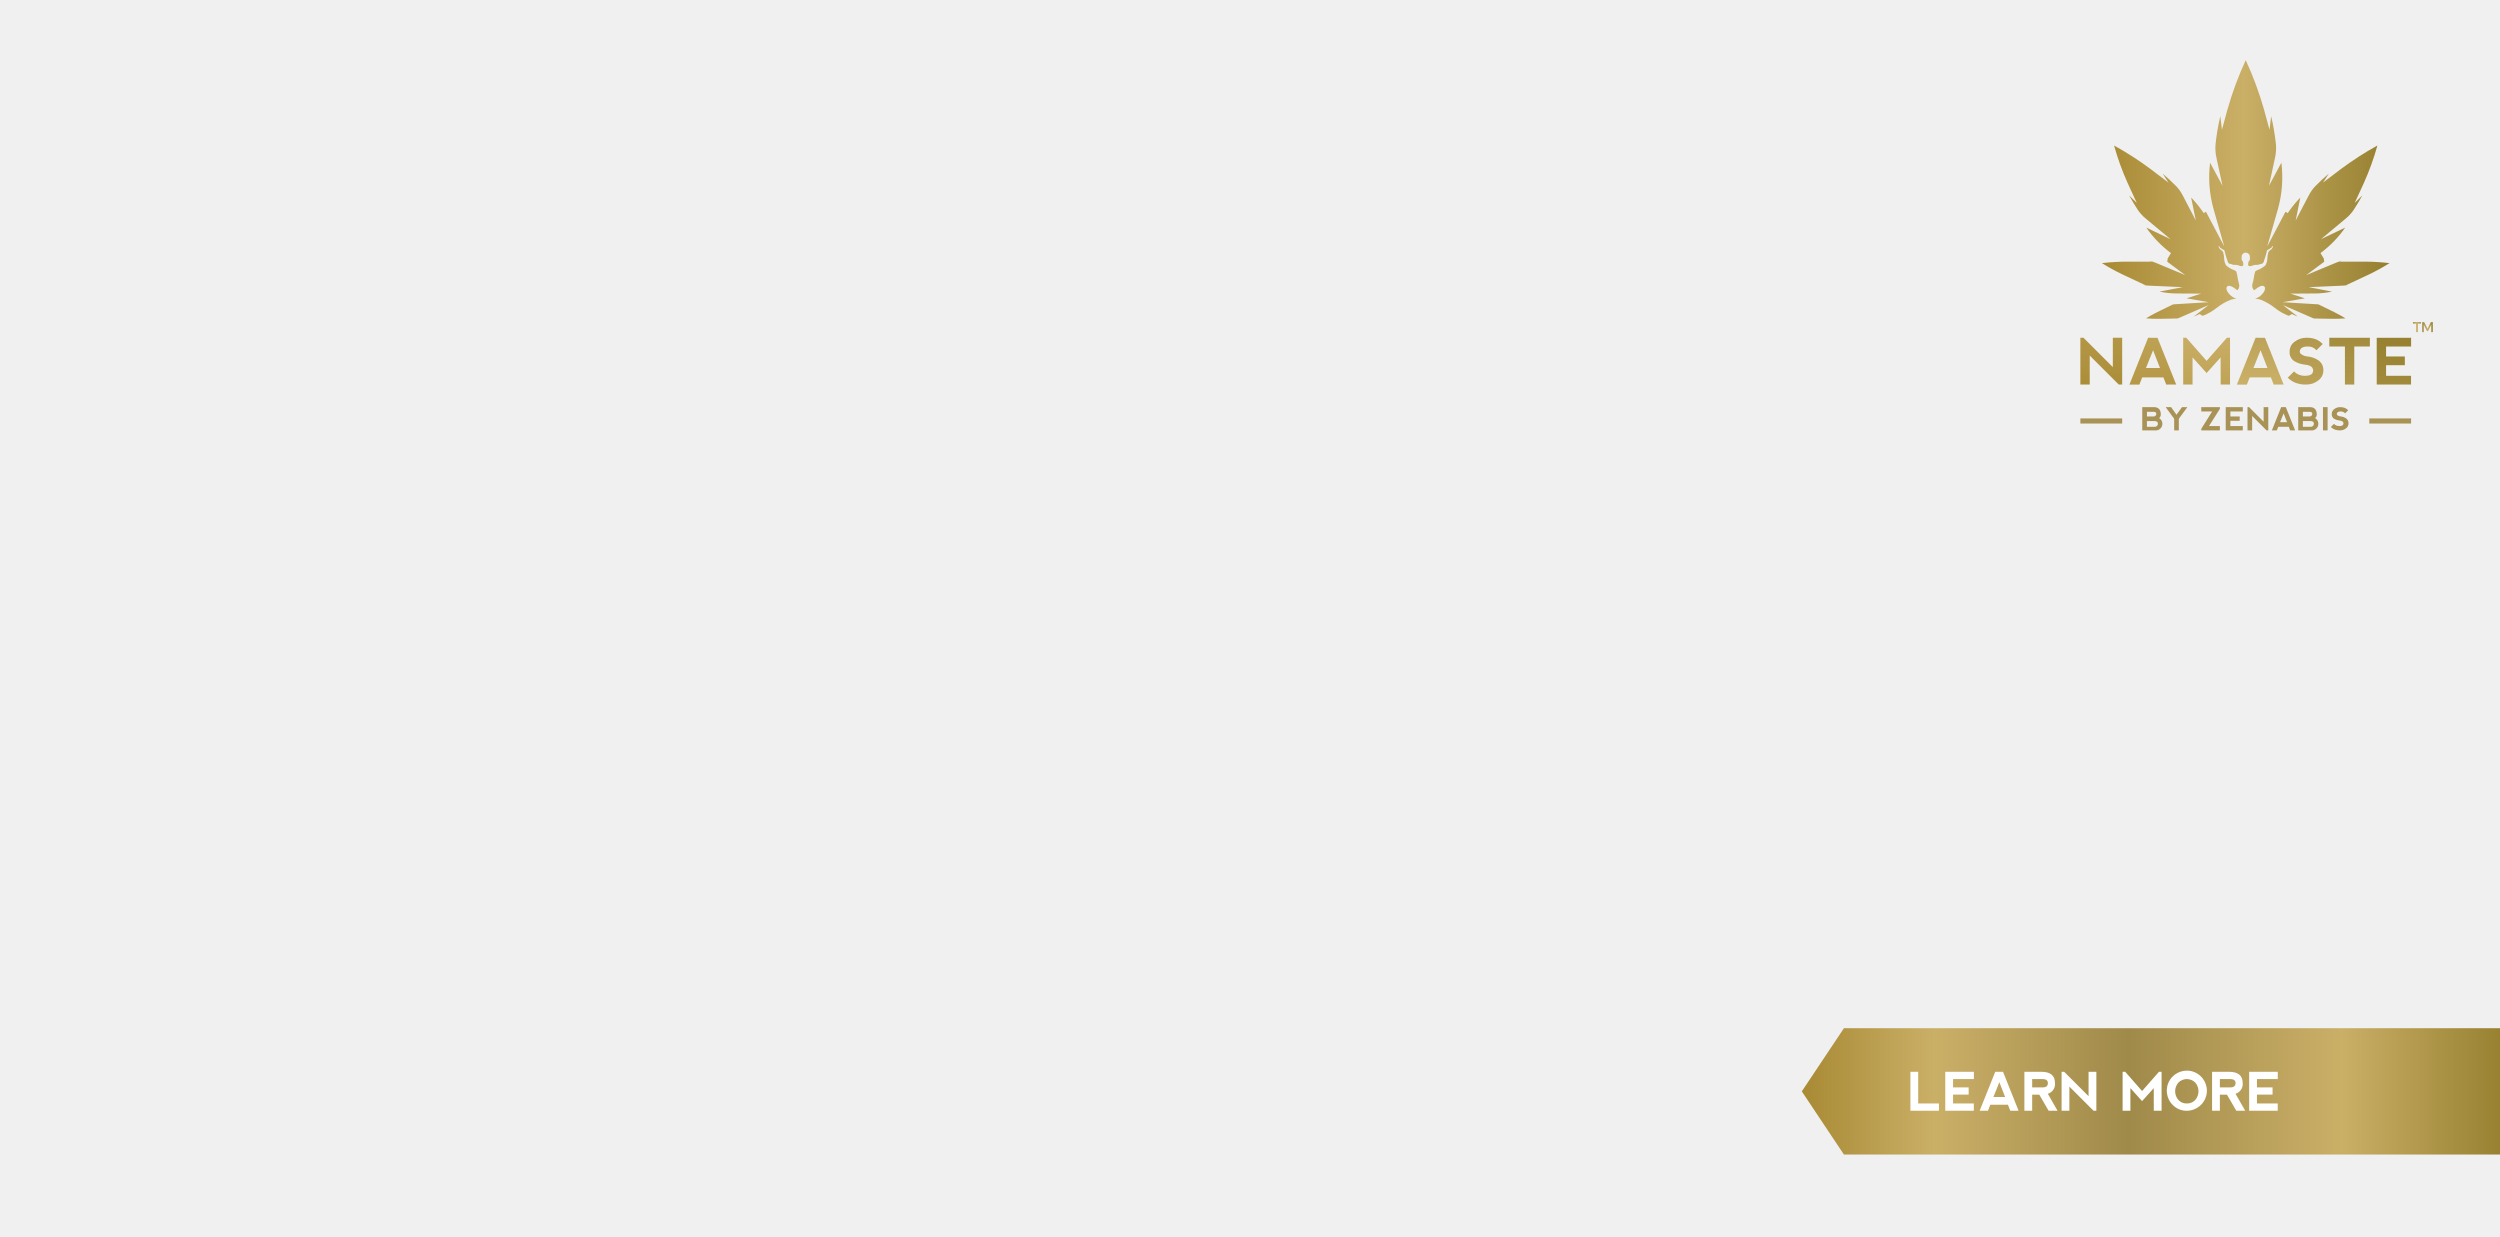
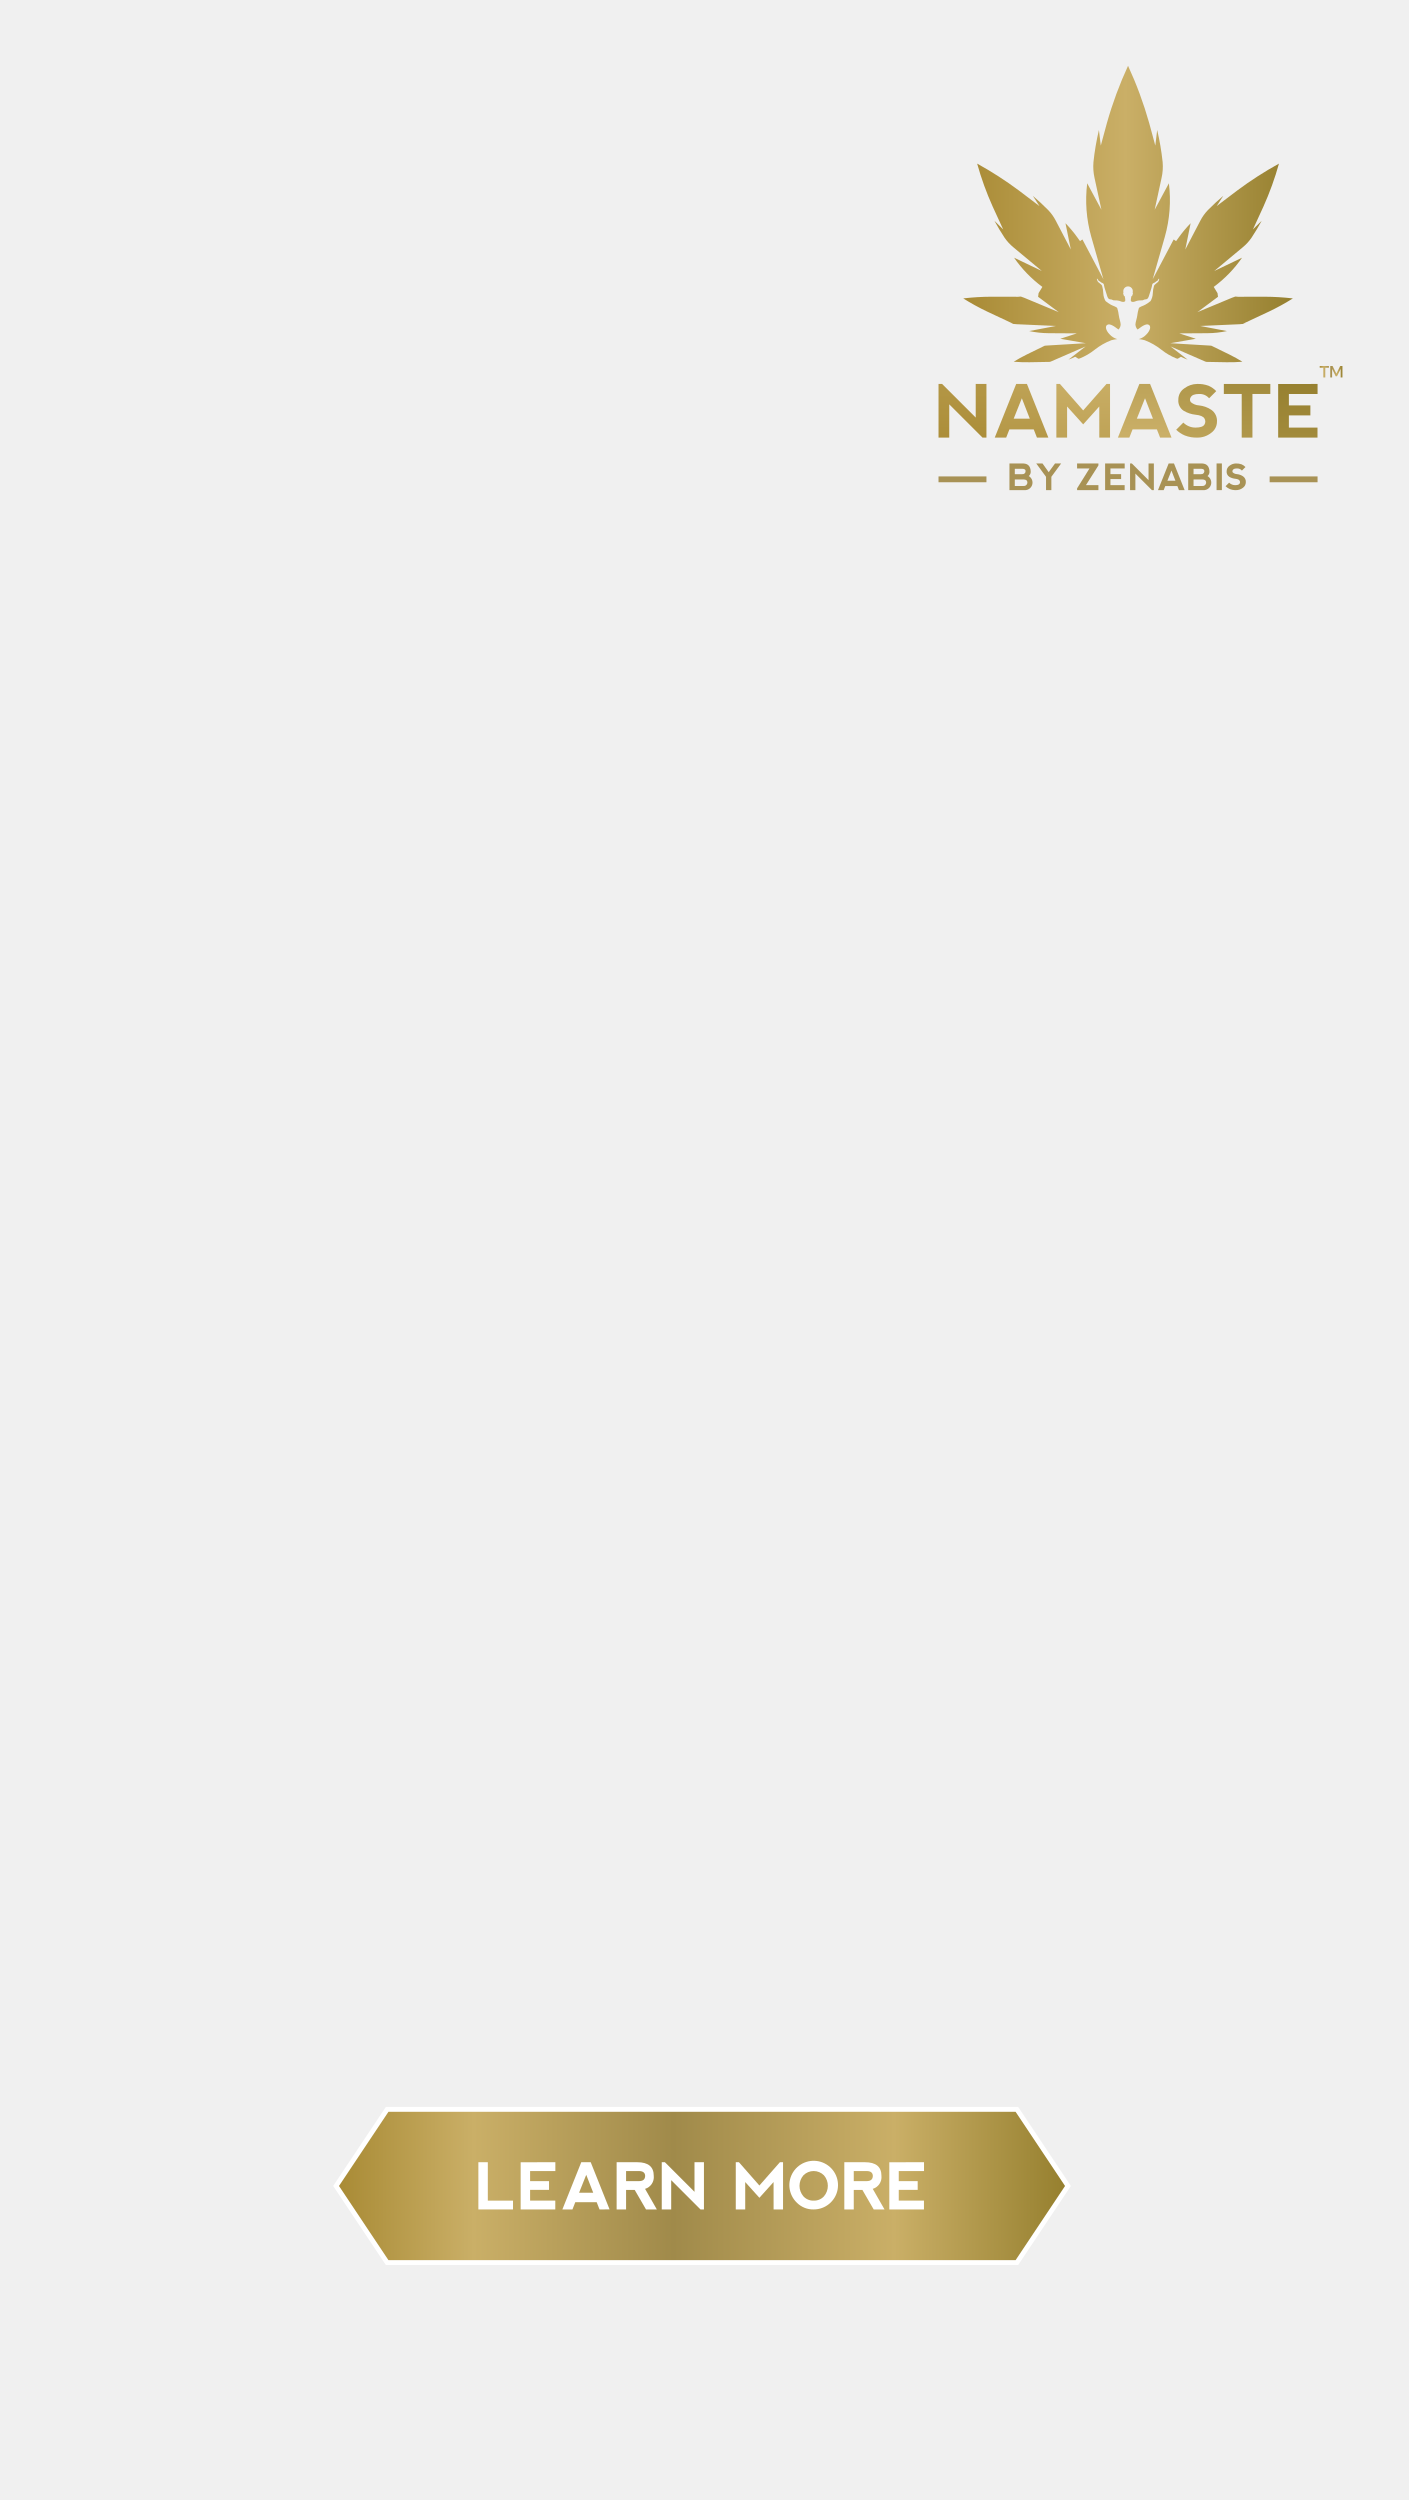
- <svg xmlns="http://www.w3.org/2000/svg" xmlns:xlink="http://www.w3.org/1999/xlink" id="Content" width="728" height="360" viewBox="0 0 728 360">
+ <svg xmlns="http://www.w3.org/2000/svg" xmlns:xlink="http://www.w3.org/1999/xlink" id="Content" width="320" height="568" viewBox="0 0 320 568">
  <defs>
-     <style>.cls-1{fill:url(#New_Gradient_Swatch_2);}.cls-2{fill:url(#New_Gradient_Swatch_1);}.cls-3{fill:url(#linear-gradient);}.cls-4{fill:url(#linear-gradient-2);}.cls-5{fill:url(#linear-gradient-3);}.cls-6{fill:url(#linear-gradient-4);}.cls-7{fill:url(#linear-gradient-5);}.cls-8{fill:url(#linear-gradient-6);}.cls-9{fill:url(#linear-gradient-7);}.cls-10{fill:url(#New_Gradient_Swatch_2-2);}.cls-11{fill:#a89255;}.cls-12{clip-path:url(#clip-path);}.cls-13{fill:#fff;}</style>
-     <linearGradient id="New_Gradient_Swatch_2" x1="524.688" y1="317.812" x2="730.775" y2="317.812" gradientUnits="userSpaceOnUse">
+     <style>.cls-1{stroke:#fff;stroke-miterlimit:10;stroke-width:1.1px;fill:url(#New_Gradient_Swatch_2);}.cls-2{fill:#fff;}.cls-3{fill:url(#New_Gradient_Swatch_1);}.cls-4{fill:url(#linear-gradient);}.cls-5{fill:url(#linear-gradient-2);}.cls-6{fill:url(#linear-gradient-3);}.cls-7{fill:url(#linear-gradient-4);}.cls-8{fill:url(#linear-gradient-5);}.cls-9{fill:url(#linear-gradient-6);}.cls-10{fill:url(#linear-gradient-7);}.cls-11{fill:url(#New_Gradient_Swatch_2-2);}.cls-12{fill:#a89255;}</style>
+     <linearGradient id="New_Gradient_Swatch_2" x1="76.359" y1="496.653" x2="242.64" y2="496.653" gradientUnits="userSpaceOnUse">
      <stop offset="0" stop-color="#a88a34" />
      <stop offset="0.188" stop-color="#caaf67" />
      <stop offset="0.461" stop-color="#a08a4a" />
      <stop offset="0.763" stop-color="#caaf67" />
      <stop offset="1" stop-color="#957f2e" />
    </linearGradient>
-     <linearGradient id="New_Gradient_Swatch_1" x1="612.081" y1="55.18" x2="695.836" y2="55.18" gradientUnits="userSpaceOnUse">
+     <linearGradient id="New_Gradient_Swatch_1" x1="218.846" y1="48.628" x2="293.738" y2="48.628" gradientUnits="userSpaceOnUse">
      <stop offset="0" stop-color="#a88a34" />
      <stop offset="0.493" stop-color="#caaf67" />
      <stop offset="1" stop-color="#957f2e" />
    </linearGradient>
-     <linearGradient id="linear-gradient" x1="697.106" y1="236.018" x2="697.106" y2="95.538" gradientUnits="userSpaceOnUse">
+     <linearGradient id="linear-gradient" x1="294.874" y1="210.33" x2="294.874" y2="84.715" gradientUnits="userSpaceOnUse">
      <stop offset="0" stop-color="#a88a34" />
      <stop offset="0.499" stop-color="#caaf67" />
      <stop offset="1" stop-color="#957f2e" />
    </linearGradient>
-     <linearGradient id="linear-gradient-2" x1="658.192" y1="162.885" x2="658.192" y2="59.158" xlink:href="#linear-gradient" />
-     <linearGradient id="linear-gradient-3" x1="671.373" y1="198.461" x2="671.373" y2="61.957" xlink:href="#linear-gradient" />
-     <linearGradient id="linear-gradient-4" x1="684.203" y1="201.571" x2="684.203" y2="82.085" xlink:href="#linear-gradient" />
-     <linearGradient id="linear-gradient-5" x1="611.891" y1="117.804" x2="611.891" y2="2.358" xlink:href="#linear-gradient" />
-     <linearGradient id="linear-gradient-6" x1="642.564" y1="146.97" x2="642.564" y2="43.847" xlink:href="#linear-gradient" />
-     <linearGradient id="linear-gradient-7" x1="626.898" y1="131.569" x2="626.898" y2="27.843" xlink:href="#linear-gradient" />
-     <linearGradient id="New_Gradient_Swatch_2-2" x1="702.659" y1="95.252" x2="708.429" y2="95.252" xlink:href="#New_Gradient_Swatch_2" />
-     <clipPath id="clip-path">
-       <polygon class="cls-1" points="536.948 299.421 524.688 317.81 536.948 336.202 730.775 336.202 730.775 299.421 536.948 299.421" />
-     </clipPath>
+     <linearGradient id="linear-gradient-2" x1="260.078" y1="144.935" x2="260.078" y2="52.185" xlink:href="#linear-gradient" />
+     <linearGradient id="linear-gradient-3" x1="271.863" y1="176.747" x2="271.863" y2="54.688" xlink:href="#linear-gradient" />
+     <linearGradient id="linear-gradient-4" x1="283.336" y1="179.527" x2="283.336" y2="72.686" xlink:href="#linear-gradient" />
+     <linearGradient id="linear-gradient-5" x1="218.676" y1="104.626" x2="218.676" y2="1.396" xlink:href="#linear-gradient" />
+     <linearGradient id="linear-gradient-6" x1="246.103" y1="130.704" x2="246.103" y2="38.495" xlink:href="#linear-gradient" />
+     <linearGradient id="linear-gradient-7" x1="232.095" y1="116.934" x2="232.095" y2="24.184" xlink:href="#linear-gradient" />
+     <linearGradient id="New_Gradient_Swatch_2-2" x1="299.839" y1="84.46" x2="304.998" y2="84.46" xlink:href="#New_Gradient_Swatch_2" />
  </defs>
-   <path class="cls-2" d="M648.867,83.25c.91-.268,2.561,1.275,2.669,1.275a1.97,1.97,0,0,0,.55-1.271c0-.545-.389-1.605-.462-2.246a10.684,10.684,0,0,0-.388-1.858c-.142-.422-1.129-.606-1.659-.933a8.65,8.65,0,0,1-1.336-.925,4.227,4.227,0,0,1-.568-1.939,7.622,7.622,0,0,0-.319-1.974c-.184-.346-.658-.59-.979-.91a1.378,1.378,0,0,1-.33-.848c.246-.077.323.557.607.611s.265.288.71.441c.446.153.461.365.518.78s.557,1.816.722,2.388c.165.572.338,1.003.903,1.022.564.019.488.311,1.152.257a3.718,3.718,0,0,1,1.594.307c.357.127.806.138.96-.111.154-.25-.108-1.256-.108-1.256-.23,0-.269-.311-.357-.599-.088-.288.054-.311.054-.311a1.217,1.217,0,1,1,2.319,0s.142.023.054.311c-.089.288-.127.599-.357.599,0,0-.261,1.006-.107,1.256.153.249.603.238.96.111a3.717,3.717,0,0,1,1.593-.307c.664.053.588-.238,1.152-.257.565-.019.737-.449.902-1.022.165-.572.664-1.973.722-2.388s.073-.626.518-.78c.445-.154.426-.388.71-.441s.361-.687.607-.611a1.381,1.381,0,0,1-.33.848c-.321.321-.795.565-.979.91a7.622,7.622,0,0,0-.319,1.974,4.227,4.227,0,0,1-.568,1.939,8.654,8.654,0,0,1-1.336.925c-.53.327-1.517.511-1.659.933a10.64,10.64,0,0,0-.388,1.858c-.073.641-.462,1.701-.462,2.246a1.97,1.97,0,0,0,.55,1.271c.107,0,1.759-1.543,2.669-1.275.91.269.549,1.544-.396,2.488a4.045,4.045,0,0,1-1.957,1.22,10.599,10.599,0,0,1,1.486.278,15.904,15.904,0,0,1,4.244,2.422,15.419,15.419,0,0,0,3.784,2.209,3.229,3.229,0,0,0,.366.08c.13-.109.811-.502.811-.502a15.229,15.229,0,0,0,1.71.732l-4.357-3.36,8.637,3.76c.142.061.285.118.427.169l5.221.093c1.37.025,2.724-.035,3.98-.132-1.013-.625-2.109-1.249-3.285-1.823l-4.581-2.24c-.152-.019-.308-.034-.467-.043l-9.985-.6,6.488-1.128-4.206-1.369,7.198-.047a24.434,24.434,0,0,0,4.914-.54l-6.803-1.296,9.971-.443a9.784,9.784,0,0,0,1.669-.213l-.757.092,6.58-3.087a58.798,58.798,0,0,0,6.094-3.35,64.306,64.306,0,0,0-7.128-.432l-7.479.017.833-.273a9.368,9.368,0,0,0-1.765.545l-8.725,3.636,5.28-3.934-.04.007-.121-.907-.96-1.583a31.616,31.616,0,0,0,7.19-7.422l-7.054,3.377,7.188-5.986a11.839,11.839,0,0,0,2.282-2.474c.927-1.401,1.787-2.836,2.572-4.289l-2.228,2.2,2.671-5.809a76.721,76.721,0,0,0,3.951-10.925,92.996,92.996,0,0,0-10.589,6.822l-5.229,3.963,1.668-2.599c-1.353,1.15-2.661,2.364-3.909,3.629a11.457,11.457,0,0,0-1.925,2.697l-3.819,7.314,1.357-6.676a31.564,31.564,0,0,0-3.026,3.619l-.666.929-.61-.419a1.741,1.741,0,0,0-.094.159l-5.246,9.948,3.094-10.812a34.321,34.321,0,0,0,1.026-13.568l-3.612,6.714,1.75-8.076a13.148,13.148,0,0,0,.273-4.03,65.066,65.066,0,0,0-1.388-8.153l-.476,3.964-1.568-5.779A98.337,98.337,0,0,0,653.958,17.515a98.237,98.237,0,0,0-5.356,14.495l-1.568,5.779-.476-3.964a65.127,65.127,0,0,0-1.388,8.153,13.155,13.155,0,0,0,.273,4.031l1.748,8.079-3.61-6.715a34.316,34.316,0,0,0,1.026,13.567l3.094,10.813-5.246-9.948a1.669,1.669,0,0,0-.094-.159l-.61.419-.666-.929a31.567,31.567,0,0,0-3.026-3.619l1.357,6.676-3.819-7.314a11.463,11.463,0,0,0-1.924-2.697c-1.246-1.262-2.552-2.474-3.903-3.623l1.671,2.601-5.238-3.97a92.951,92.951,0,0,0-10.589-6.822,76.709,76.709,0,0,0,3.951,10.925l2.671,5.809-2.228-2.2c.785,1.453,1.646,2.888,2.573,4.289a11.827,11.827,0,0,0,2.282,2.474l7.188,5.986-7.054-3.377a31.608,31.608,0,0,0,7.19,7.422l-.96,1.583-.121.907-.041-.007,5.281,3.934-8.726-3.637a9.425,9.425,0,0,0-1.764-.545l.833.273-7.479-.017a64.311,64.311,0,0,0-7.128.432,58.798,58.798,0,0,0,6.094,3.35l6.58,3.087-.757-.092a9.742,9.742,0,0,0,1.669.213l9.97.443-6.803,1.296a24.436,24.436,0,0,0,4.914.54l7.217.047L636.745,86.874l6.484,1.127-9.985.6q-.238.014-.467.043l-4.581,2.24c-1.175.575-2.272,1.198-3.284,1.823,1.257.097,2.61.157,3.98.132l5.221-.093c.142-.051.285-.107.427-.169l8.637-3.76-4.357,3.36a15.228,15.228,0,0,0,1.71-.732s.68.392.81.501a3.186,3.186,0,0,0,.366-.08A15.413,15.413,0,0,0,645.49,89.658a15.906,15.906,0,0,1,4.244-2.422,10.597,10.597,0,0,1,1.486-.278,4.045,4.045,0,0,1-1.957-1.22C648.318,84.794,647.956,83.519,648.867,83.25Z" />
-   <polygon class="cls-3" points="702.113 100.901 702.113 98.357 692.1 98.366 692.1 111.986 702.095 111.986 702.095 109.442 694.826 109.442 694.826 106.344 700.287 106.344 700.287 103.809 694.826 103.809 694.826 100.901 702.113 100.901" />
-   <path class="cls-4" d="M656.834,98.357l-5.452,13.63h2.907l.818-2.09h6.179l.818,2.09,2.899-.009-5.443-13.62Zm-.636,8.814,2.072-5.18,2.017,5.18Z" />
-   <path class="cls-5" d="M675.144,104.944a6.759,6.759,0,0,0-3.135-1.136,3.593,3.593,0,0,1-2.09-.818,1.063,1.063,0,0,1,0-1.318q.455-.772,2.09-.772a3.13,3.13,0,0,1,2.545,1.09l1.817-1.817a6.358,6.358,0,0,0-1.953-1.363,7.607,7.607,0,0,0-2.944-.454,5.456,5.456,0,0,0-3.185,1.095,3.391,3.391,0,0,0-1.549,2.903,3.016,3.016,0,0,0,1.363,2.817,7.324,7.324,0,0,0,2.999.999q1.817.182,2.267.954a1.44,1.44,0,0,1,0,1.545q-.45.772-2.267.772a4.317,4.317,0,0,1-3.089-1.272l-1.818,1.818a6.878,6.878,0,0,0,2.181,1.454,8.072,8.072,0,0,0,3.171.545,5.504,5.504,0,0,0,3.503-1.181,3.494,3.494,0,0,0,1.504-2.817A3.412,3.412,0,0,0,675.144,104.944Z" />
-   <polygon class="cls-6" points="678.297 100.901 682.84 100.901 682.84 111.986 685.566 111.986 685.566 100.901 690.11 100.901 690.11 98.357 678.297 98.357 678.297 100.901" />
-   <polygon class="cls-7" points="615.253 106.898 606.712 98.357 605.803 98.357 605.803 111.986 608.529 111.986 608.529 103.536 616.98 111.986 617.979 111.986 617.979 98.357 615.253 98.357 615.253 106.898" />
-   <polygon class="cls-8" points="642.559 105.08 636.653 98.357 635.744 98.357 635.744 111.986 638.47 111.986 638.47 104.081 642.559 108.624 646.648 104.081 646.657 111.986 649.383 111.986 649.383 98.357 648.474 98.357 642.559 105.08" />
-   <path class="cls-9" d="M625.539,98.357l-5.452,13.63h2.907l.818-2.09h6.179l.818,2.09,2.898-.009-5.443-13.62Zm-.636,8.814,2.072-5.18,2.017,5.18Z" />
-   <path class="cls-10" d="M704.071,94.236V96.71h-.491V94.236H702.659v-.442h2.336v.442Zm3.904,2.474-.004-2.178-.92,1.874h-.321l-.92-1.874V96.71h-.462V93.794h.583l.962,1.937.958-1.937h.579V96.71Z" />
-   <path class="cls-11" d="M628.739,121.76a1.923,1.923,0,0,1-1.102,3.576l-3.811-.005v-6.768h3.594q1.712.1,1.806,1.991A1.417,1.417,0,0,1,628.739,121.76Zm-3.553-.483h1.896a.764.764,0,0,0,.84-.844q-.022-.496-.826-.524h-1.91Zm0,2.998H627.398a.884.884,0,0,0,.975-.98q-.022-.65-.962-.677h-2.226Z" />
-   <path class="cls-11" d="M630.635,118.559h1.589l1.571,2.212,1.607-2.212h1.553l-2.483,3.386V125.332h-1.355v-3.386Z" />
-   <path class="cls-11" d="M646.429,125.332h-5.423l.005-.452,3.156-5.057h-3.156l-.005-1.264h5.423v.497l-3.17,5.012h3.17Z" />
-   <path class="cls-11" d="M648.131,125.332v-6.768l4.976-.005v1.264h-3.621v1.445h2.714v1.26h-2.714v1.54h3.612V125.332Z" />
-   <path class="cls-11" d="M654.47,125.332v-6.773h.452l4.244,4.244v-4.244h1.355V125.332h-.497l-4.199-4.199V125.332Z" />
-   <path class="cls-11" d="M661.568,125.332l2.709-6.773h1.355l2.704,6.768-1.44.005-.406-1.038h-3.07l-.406,1.038Zm3.422-4.967-1.029,2.574h2.032Z" />
-   <path class="cls-11" d="M674.156,121.76a1.923,1.923,0,0,1-1.102,3.576l-3.811-.005v-6.768h3.594q1.711.1,1.806,1.991A1.421,1.421,0,0,1,674.156,121.76Zm-3.554-.483h1.896a.764.764,0,0,0,.84-.844c-.014-.331-.29-.506-.826-.524h-1.911Zm0,2.998h2.212a.883.883,0,0,0,.975-.98q-.021-.65-.961-.677h-2.227Z" />
-   <path class="cls-11" d="M676.45,118.555h1.349V125.332h-1.349Z" />
-   <path class="cls-11" d="M682.825,118.785a3.144,3.144,0,0,1,.97.677l-.903.903a1.554,1.554,0,0,0-1.264-.542q-.813,0-1.038.384a.531.531,0,0,0,0,.655,1.786,1.786,0,0,0,1.038.406,3.36,3.36,0,0,1,1.558.564,1.697,1.697,0,0,1,.699,1.513,1.737,1.737,0,0,1-.747,1.4,2.735,2.735,0,0,1-1.74.587,4.014,4.014,0,0,1-1.576-.271,3.432,3.432,0,0,1-1.084-.722l.903-.903a2.147,2.147,0,0,0,1.535.632q.904,0,1.126-.384a.712.712,0,0,0,0-.768q-.223-.384-1.126-.474a3.639,3.639,0,0,1-1.49-.497,1.498,1.498,0,0,1-.677-1.4,1.684,1.684,0,0,1,.77-1.442,2.71,2.71,0,0,1,1.583-.544A3.789,3.789,0,0,1,682.825,118.785Z" />
-   <rect class="cls-11" x="605.803" y="121.849" width="12.176" height="1.483" />
-   <rect class="cls-11" x="689.937" y="121.849" width="12.176" height="1.483" />
-   <polygon class="cls-1" points="536.948 299.421 524.688 317.81 536.948 336.202 730.775 336.202 730.775 299.421 536.948 299.421" />
-   <path class="cls-13" d="M558.578,312.108v9.222H564.625v2.116h-8.314V312.108Z" />
-   <path class="cls-13" d="M566.462,323.445V312.115l8.33-.008v2.116h-6.062v2.419h4.543v2.108h-4.543v2.578h6.047v2.116Z" />
-   <path class="cls-13" d="M576.478,323.445l4.535-11.338h2.268l4.527,11.33-2.411.008-.681-1.738h-5.14l-.681,1.738Zm5.729-8.314-1.723,4.309h3.401Z" />
-   <path class="cls-13" d="M596.326,318.502l2.827,4.943h-2.601l-2.713-4.687h-2.071v4.687H589.501V312.108h4.943q3.968,0,3.968,3.266A2.931,2.931,0,0,1,596.326,318.502Zm-4.558-1.859h3.175q1.368-.022,1.405-1.247-.037-1.119-1.383-1.164h-3.197Z" />
-   <path class="cls-13" d="M600.332,323.445V312.108h.756l7.105,7.105v-7.105h2.268V323.445h-.832l-7.029-7.029v7.029Z" />
-   <path class="cls-13" d="M618.103,323.445V312.108h.756l4.913,5.594,4.921-5.594h.756V323.445h-2.268l-.008-6.576-3.401,3.779-3.401-3.779v6.576Z" />
-   <path class="cls-13" d="M632.759,321.817a5.839,5.839,0,1,1,4.044,1.629A5.49,5.49,0,0,1,632.759,321.817Zm4.052-.487a3.187,3.187,0,0,0,2.448-1.021,3.864,3.864,0,0,0,0-5.064,3.467,3.467,0,0,0-4.913,0,3.867,3.867,0,0,0,0,5.064A3.205,3.205,0,0,0,636.811,321.329Z" />
-   <path class="cls-13" d="M650.982,318.502l2.827,4.943H651.209l-2.713-4.687H646.425v4.687h-2.268V312.108h4.943q3.968,0,3.968,3.266A2.931,2.931,0,0,1,650.982,318.502Zm-4.558-1.859h3.175q1.368-.022,1.405-1.247-.037-1.119-1.383-1.164H646.425Z" />
-   <path class="cls-13" d="M654.958,323.445V312.115l8.33-.008v2.116h-6.062v2.419h4.543v2.108h-4.543v2.578h6.047v2.116Z" />
+   <polygon class="cls-1" points="231.036 479.247 215.523 479.247 103.477 479.247 87.963 479.247 76.359 496.651 87.963 514.059 103.477 514.059 215.523 514.059 231.036 514.059 242.64 496.655 231.036 479.247" />
+   <path class="cls-2" d="M110.832,491.255v8.729h5.723v2.003h-7.87V491.255Z" />
+   <path class="cls-2" d="M118.293,501.986V491.263l7.883-.008v2.004H120.439v2.289h4.299v1.996H120.439v2.439h5.723v2.003Z" />
+   <path class="cls-2" d="M127.772,501.986l4.292-10.731h2.146l4.285,10.725-2.282.007-.644-1.646h-4.865l-.644,1.646Zm5.422-7.869-1.631,4.077h3.219Z" />
+   <path class="cls-2" d="M146.558,497.308l2.676,4.679H146.773l-2.568-4.436h-1.96v4.436h-2.146V491.255h4.679q3.756,0,3.756,3.091A2.776,2.776,0,0,1,146.558,497.308Zm-4.313-1.76H145.249q1.295-.022,1.331-1.181-.036-1.059-1.309-1.102h-3.026Z" />
+   <path class="cls-2" d="M150.35,501.986V491.255h.715l6.725,6.726v-6.726h2.146v10.731h-.787l-6.653-6.653v6.653Z" />
+   <path class="cls-2" d="M167.169,501.986V491.255h.716l4.649,5.294,4.657-5.294h.716v10.731h-2.146l-.007-6.224-3.22,3.576-3.219-3.576v6.224Z" />
+   <path class="cls-2" d="M181.04,500.444a5.527,5.527,0,1,1,3.828,1.542A5.197,5.197,0,0,1,181.04,500.444Zm3.835-.461a3.013,3.013,0,0,0,2.317-.966,3.657,3.657,0,0,0,0-4.793,3.281,3.281,0,0,0-4.649,0,3.657,3.657,0,0,0,0,4.793A3.031,3.031,0,0,0,184.875,499.983Z" />
+   <path class="cls-2" d="M198.288,497.308l2.676,4.679h-2.461l-2.568-4.436h-1.96v4.436h-2.146V491.255h4.679q3.756,0,3.756,3.091A2.776,2.776,0,0,1,198.288,497.308Zm-4.313-1.76h3.005q1.293-.022,1.33-1.181-.035-1.059-1.309-1.102h-3.026Z" />
+   <path class="cls-2" d="M202.052,501.986V491.263l7.884-.008v2.004h-5.738v2.289h4.3v1.996h-4.3v2.439h5.724v2.003Z" />
+   <path class="cls-3" d="M251.739,73.728c.814-.24,2.29,1.14,2.386,1.14a1.761,1.761,0,0,0,.492-1.137c0-.487-.348-1.435-.413-2.009a9.554,9.554,0,0,0-.347-1.662c-.127-.378-1.01-.542-1.483-.834a7.736,7.736,0,0,1-1.195-.827,3.78,3.78,0,0,1-.508-1.734,6.816,6.816,0,0,0-.285-1.765c-.165-.309-.589-.527-.875-.814a1.232,1.232,0,0,1-.295-.759c.22-.069.288.498.543.546s.237.257.635.395c.398.137.412.326.464.697s.498,1.624.645,2.135c.148.512.302.897.807.914.505.017.436.278,1.03.23a3.325,3.325,0,0,1,1.425.274c.319.113.721.124.858-.099.137-.223-.096-1.123-.096-1.123-.206,0-.24-.278-.319-.535-.079-.258.048-.278.048-.278a1.088,1.088,0,1,1,2.074,0s.127.021.048.278c-.079.257-.113.535-.32.535,0,0-.233.9-.096,1.123.137.223.539.213.858.099a3.324,3.324,0,0,1,1.425-.274c.594.048.525-.213,1.03-.23.505-.017.659-.402.807-.914.148-.511.594-1.764.646-2.135s.065-.56.464-.697c.398-.137.381-.347.635-.395s.323-.615.543-.546a1.234,1.234,0,0,1-.295.759c-.287.287-.711.505-.875.814a6.816,6.816,0,0,0-.285,1.765,3.78,3.78,0,0,1-.508,1.734,7.739,7.739,0,0,1-1.195.827c-.474.292-1.356.457-1.483.834a9.515,9.515,0,0,0-.347,1.662c-.065.574-.413,1.521-.413,2.009a1.761,1.761,0,0,0,.492,1.137c.096,0,1.573-1.38,2.386-1.14.814.241.491,1.38-.354,2.225a3.617,3.617,0,0,1-1.75,1.091,9.477,9.477,0,0,1,1.329.248,14.221,14.221,0,0,1,3.795,2.165,13.787,13.787,0,0,0,3.384,1.976,2.887,2.887,0,0,0,.327.072c.116-.097.725-.448.725-.448a13.616,13.616,0,0,0,1.529.654l-3.896-3.004,7.723,3.362c.127.055.255.106.382.151l4.668.083c1.225.022,2.436-.031,3.559-.118-.905-.559-1.886-1.116-2.937-1.63l-4.096-2.003c-.136-.017-.276-.03-.417-.039l-8.928-.536,5.801-1.008-3.761-1.224,6.436-.042a21.849,21.849,0,0,0,4.394-.483l-6.083-1.159,8.915-.396a8.749,8.749,0,0,0,1.492-.19l-.677.082,5.884-2.761a52.575,52.575,0,0,0,5.449-2.995,57.5,57.5,0,0,0-6.374-.386l-6.688.015.745-.244a8.377,8.377,0,0,0-1.578.487l-7.802,3.252,4.721-3.518-.036.006-.108-.811-.858-1.415a28.27,28.27,0,0,0,6.429-6.637l-6.308,3.02,6.427-5.353a10.585,10.585,0,0,0,2.041-2.213c.829-1.253,1.598-2.536,2.3-3.835l-1.992,1.967,2.388-5.195a68.602,68.602,0,0,0,3.533-9.769,83.157,83.157,0,0,0-9.468,6.1l-4.675,3.543,1.491-2.324c-1.21,1.029-2.379,2.114-3.495,3.245a10.244,10.244,0,0,0-1.721,2.412l-3.415,6.54,1.213-5.97a28.224,28.224,0,0,0-2.705,3.236l-.595.83-.546-.374a1.557,1.557,0,0,0-.084.142l-4.691,8.895,2.766-9.668a30.689,30.689,0,0,0,.918-12.133l-3.23,6.003,1.564-7.222a11.757,11.757,0,0,0,.244-3.604,58.18,58.18,0,0,0-1.241-7.29l-.426,3.545-1.402-5.168A87.932,87.932,0,0,0,256.292,14.949a87.842,87.842,0,0,0-4.789,12.961l-1.402,5.168-.426-3.545a58.235,58.235,0,0,0-1.241,7.29,11.763,11.763,0,0,0,.244,3.604l1.563,7.224-3.228-6.005a30.684,30.684,0,0,0,.918,12.132l2.767,9.668-4.691-8.896a1.491,1.491,0,0,0-.084-.142l-.546.374-.595-.83a28.227,28.227,0,0,0-2.705-3.236l1.213,5.97-3.415-6.54a10.25,10.25,0,0,0-1.721-2.412c-1.114-1.129-2.282-2.213-3.49-3.24l1.495,2.326-4.684-3.55a83.118,83.118,0,0,0-9.468-6.1,68.589,68.589,0,0,0,3.533,9.769l2.388,5.195-1.992-1.967c.702,1.299,1.472,2.583,2.3,3.835a10.576,10.576,0,0,0,2.041,2.213l6.427,5.353-6.308-3.02a28.263,28.263,0,0,0,6.429,6.637l-.858,1.415-.108.811-.036-.006,4.722,3.518-7.802-3.252a8.428,8.428,0,0,0-1.577-.487l.745.244-6.688-.015a57.505,57.505,0,0,0-6.374.386,52.575,52.575,0,0,0,5.449,2.995l5.884,2.76-.677-.082a8.711,8.711,0,0,0,1.492.191l8.915.396-6.083,1.159a21.851,21.851,0,0,0,4.394.483l6.453.042L240.9,76.968l5.798,1.008-8.928.536q-.213.013-.418.039l-4.097,2.003c-1.05.514-2.031,1.072-2.937,1.63,1.124.087,2.334.14,3.559.118l4.668-.083c.127-.045.255-.096.382-.151l7.723-3.362-3.896,3.004a13.616,13.616,0,0,0,1.529-.654s.608.351.724.448a2.848,2.848,0,0,0,.328-.071,13.782,13.782,0,0,0,3.384-1.976,14.223,14.223,0,0,1,3.795-2.165,9.475,9.475,0,0,1,1.329-.248,3.617,3.617,0,0,1-1.75-1.091C251.248,75.108,250.925,73.969,251.739,73.728Z" />
+   <polygon class="cls-4" points="299.351 89.511 299.351 87.236 290.397 87.244 290.397 99.423 299.335 99.423 299.335 97.148 292.835 97.148 292.835 94.378 297.718 94.378 297.718 92.111 292.835 92.111 292.835 89.511 299.351 89.511" />
+   <path class="cls-5" d="M258.863,87.236l-4.875,12.187h2.6l.731-1.869h5.525l.731,1.869,2.592-.008-4.867-12.179Zm-.569,7.881,1.853-4.632,1.804,4.632Z" />
+   <path class="cls-6" d="M275.235,93.126a6.044,6.044,0,0,0-2.803-1.015,3.213,3.213,0,0,1-1.869-.732.951.951,0,0,1,0-1.178q.407-.69,1.869-.69a2.799,2.799,0,0,1,2.275.975l1.625-1.625a5.686,5.686,0,0,0-1.747-1.219,6.802,6.802,0,0,0-2.633-.406,4.878,4.878,0,0,0-2.848.979,3.033,3.033,0,0,0-1.385,2.596,2.697,2.697,0,0,0,1.219,2.519,6.549,6.549,0,0,0,2.681.894q1.625.163,2.027.853a1.288,1.288,0,0,1,0,1.382q-.402.69-2.027.69a3.86,3.86,0,0,1-2.763-1.137L267.232,97.636a6.15,6.15,0,0,0,1.95,1.3,7.217,7.217,0,0,0,2.836.487A4.922,4.922,0,0,0,275.15,98.367a3.124,3.124,0,0,0,1.345-2.519A3.051,3.051,0,0,0,275.235,93.126Z" />
+   <polygon class="cls-7" points="278.055 89.511 282.117 89.511 282.117 99.423 284.555 99.423 284.555 89.511 288.618 89.511 288.618 87.236 278.055 87.236 278.055 89.511" />
+   <polygon class="cls-8" points="221.683 94.873 214.045 87.236 213.233 87.236 213.233 99.423 215.67 99.423 215.67 91.867 223.227 99.423 224.12 99.423 224.12 87.236 221.683 87.236 221.683 94.873" />
+   <polygon class="cls-9" points="246.099 93.248 240.817 87.236 240.005 87.236 240.005 99.423 242.443 99.423 242.443 92.355 246.099 96.417 249.755 92.355 249.763 99.423 252.201 99.423 252.201 87.236 251.388 87.236 246.099 93.248" />
+   <path class="cls-10" d="M230.88,87.236,226.005,99.423h2.6l.731-1.869h5.525l.732,1.869,2.592-.008-4.867-12.179Zm-.569,7.881,1.852-4.632,1.804,4.632Z" />
+   <path class="cls-11" d="M301.101,83.551v2.212h-.439V83.551h-.823V83.156h2.089V83.551Zm3.491,2.212-.004-1.948-.823,1.676h-.287l-.823-1.676v1.948h-.413V83.156h.521l.86,1.732.857-1.732h.518v2.607Z" />
+   <path class="cls-12" d="M233.741,108.163a1.72,1.72,0,0,1-.985,3.198l-3.408-.004v-6.052h3.214q1.53.089,1.615,1.78A1.267,1.267,0,0,1,233.741,108.163Zm-3.177-.432h1.696a.683.683,0,0,0,.751-.755q-.02-.444-.739-.468h-1.708Zm0,2.681h1.978a.79.79,0,0,0,.872-.876q-.02-.581-.86-.606h-1.99Z" />
+   <path class="cls-12" d="M235.437,105.3h1.421l1.405,1.978,1.437-1.978h1.389l-2.221,3.028v3.028h-1.211v-3.028Z" />
+   <path class="cls-12" d="M249.56,111.356h-4.849l.004-.404,2.822-4.522h-2.822l-.004-1.13h4.849v.444l-2.834,4.481h2.834Z" />
+   <path class="cls-12" d="M251.081,111.356v-6.052l4.449-.004v1.13h-3.238v1.292h2.426v1.126h-2.426V110.226h3.23v1.13Z" />
+   <path class="cls-12" d="M256.749,111.356v-6.056h.404l3.795,3.795v-3.795h1.211v6.056h-.444l-3.755-3.755v3.755Z" />
+   <path class="cls-12" d="M263.096,111.356l2.422-6.056h1.211l2.418,6.052-1.287.004-.363-.929h-2.745l-.363.929Zm3.06-4.441-.921,2.301h1.817Z" />
+   <path class="cls-12" d="M274.352,108.163a1.72,1.72,0,0,1-.985,3.198l-3.408-.004v-6.052h3.214q1.53.089,1.615,1.78A1.271,1.271,0,0,1,274.352,108.163Zm-3.178-.432H272.87a.683.683,0,0,0,.751-.755c-.013-.296-.26-.452-.738-.468h-1.708Zm0,2.681h1.978a.79.79,0,0,0,.872-.876q-.019-.581-.859-.606h-1.991Z" />
+   <path class="cls-12" d="M276.403,105.296h1.207v6.06h-1.207Z" />
+   <path class="cls-12" d="M282.104,105.502a2.811,2.811,0,0,1,.867.606l-.807.807a1.39,1.39,0,0,0-1.13-.484q-.727,0-.929.343a.475.475,0,0,0,0,.585,1.597,1.597,0,0,0,.929.363,3.005,3.005,0,0,1,1.393.505,1.518,1.518,0,0,1,.625,1.353,1.553,1.553,0,0,1-.668,1.252,2.445,2.445,0,0,1-1.556.525,3.59,3.59,0,0,1-1.41-.242,3.069,3.069,0,0,1-.969-.646l.807-.807a1.92,1.92,0,0,0,1.373.565q.808,0,1.007-.343a.637.637,0,0,0,0-.686q-.199-.343-1.007-.424a3.254,3.254,0,0,1-1.332-.444,1.34,1.34,0,0,1-.606-1.252,1.506,1.506,0,0,1,.689-1.29,2.424,2.424,0,0,1,1.415-.487A3.388,3.388,0,0,1,282.104,105.502Z" />
+   <rect class="cls-12" x="213.232" y="108.242" width="10.888" height="1.326" />
+   <rect class="cls-12" x="288.463" y="108.242" width="10.888" height="1.326" />
</svg>
